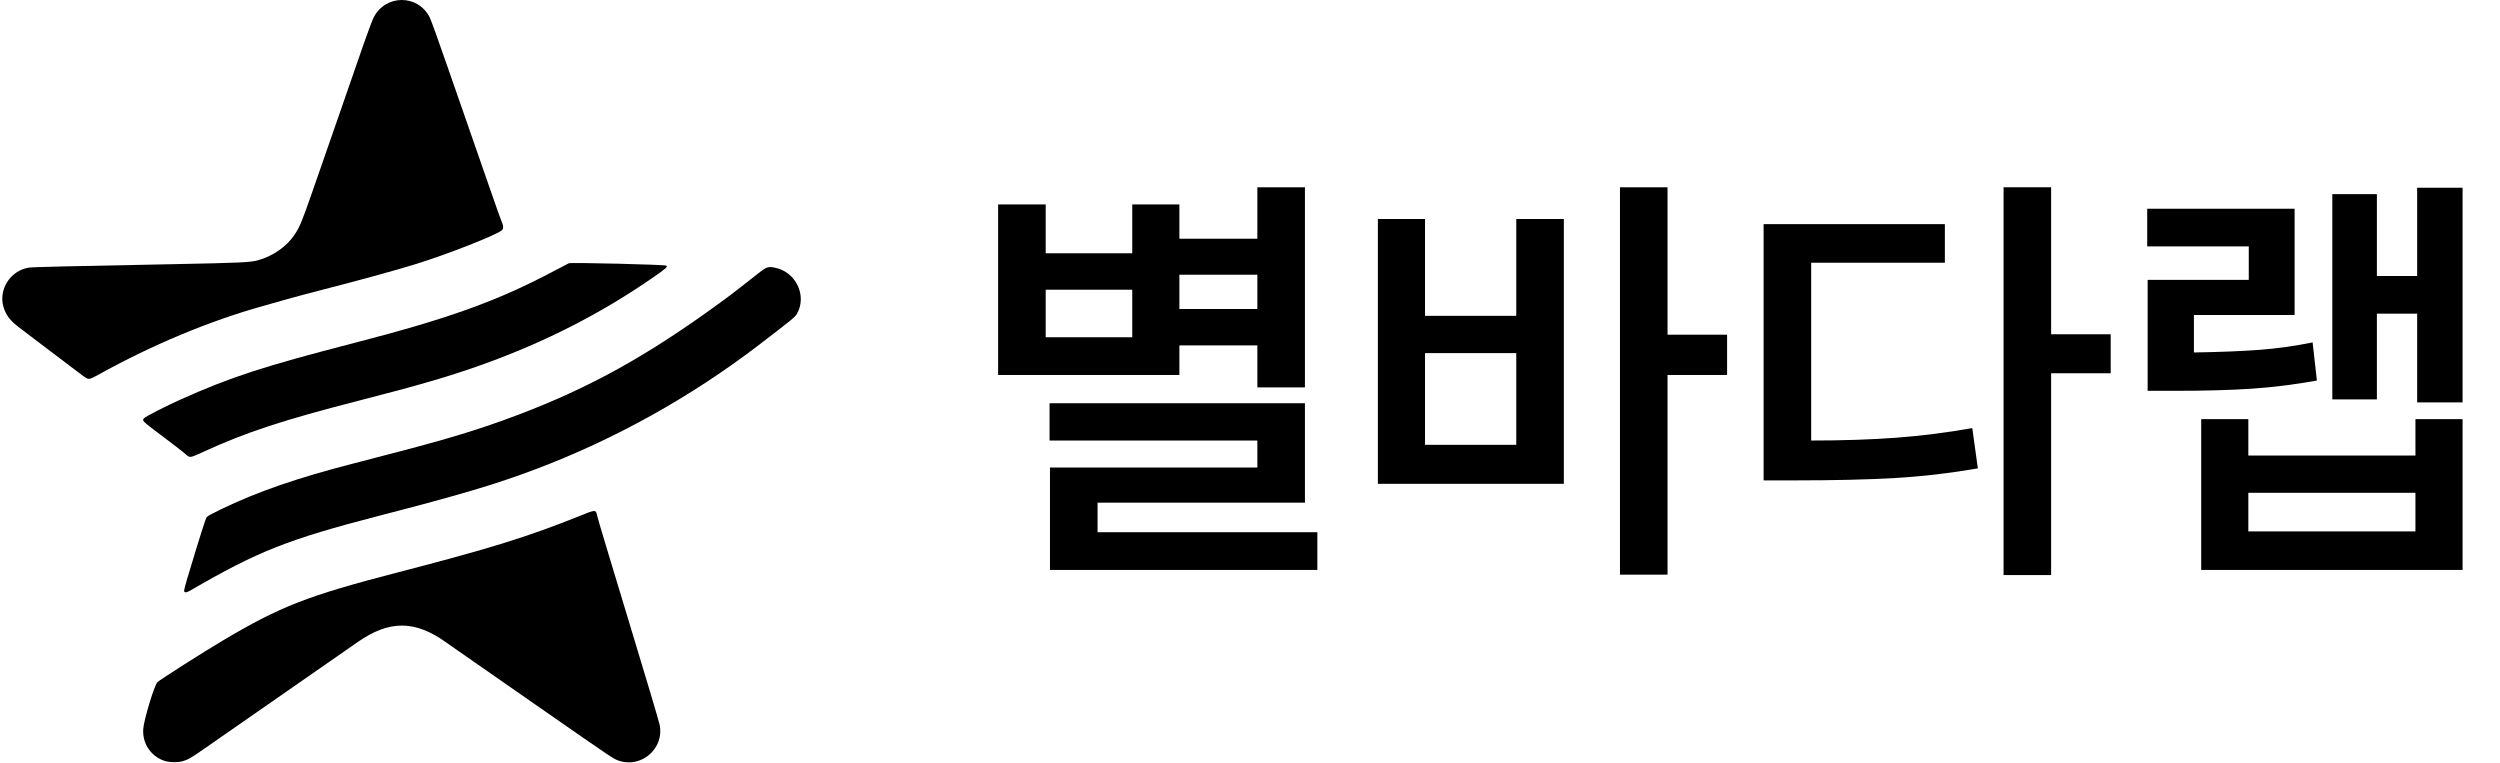
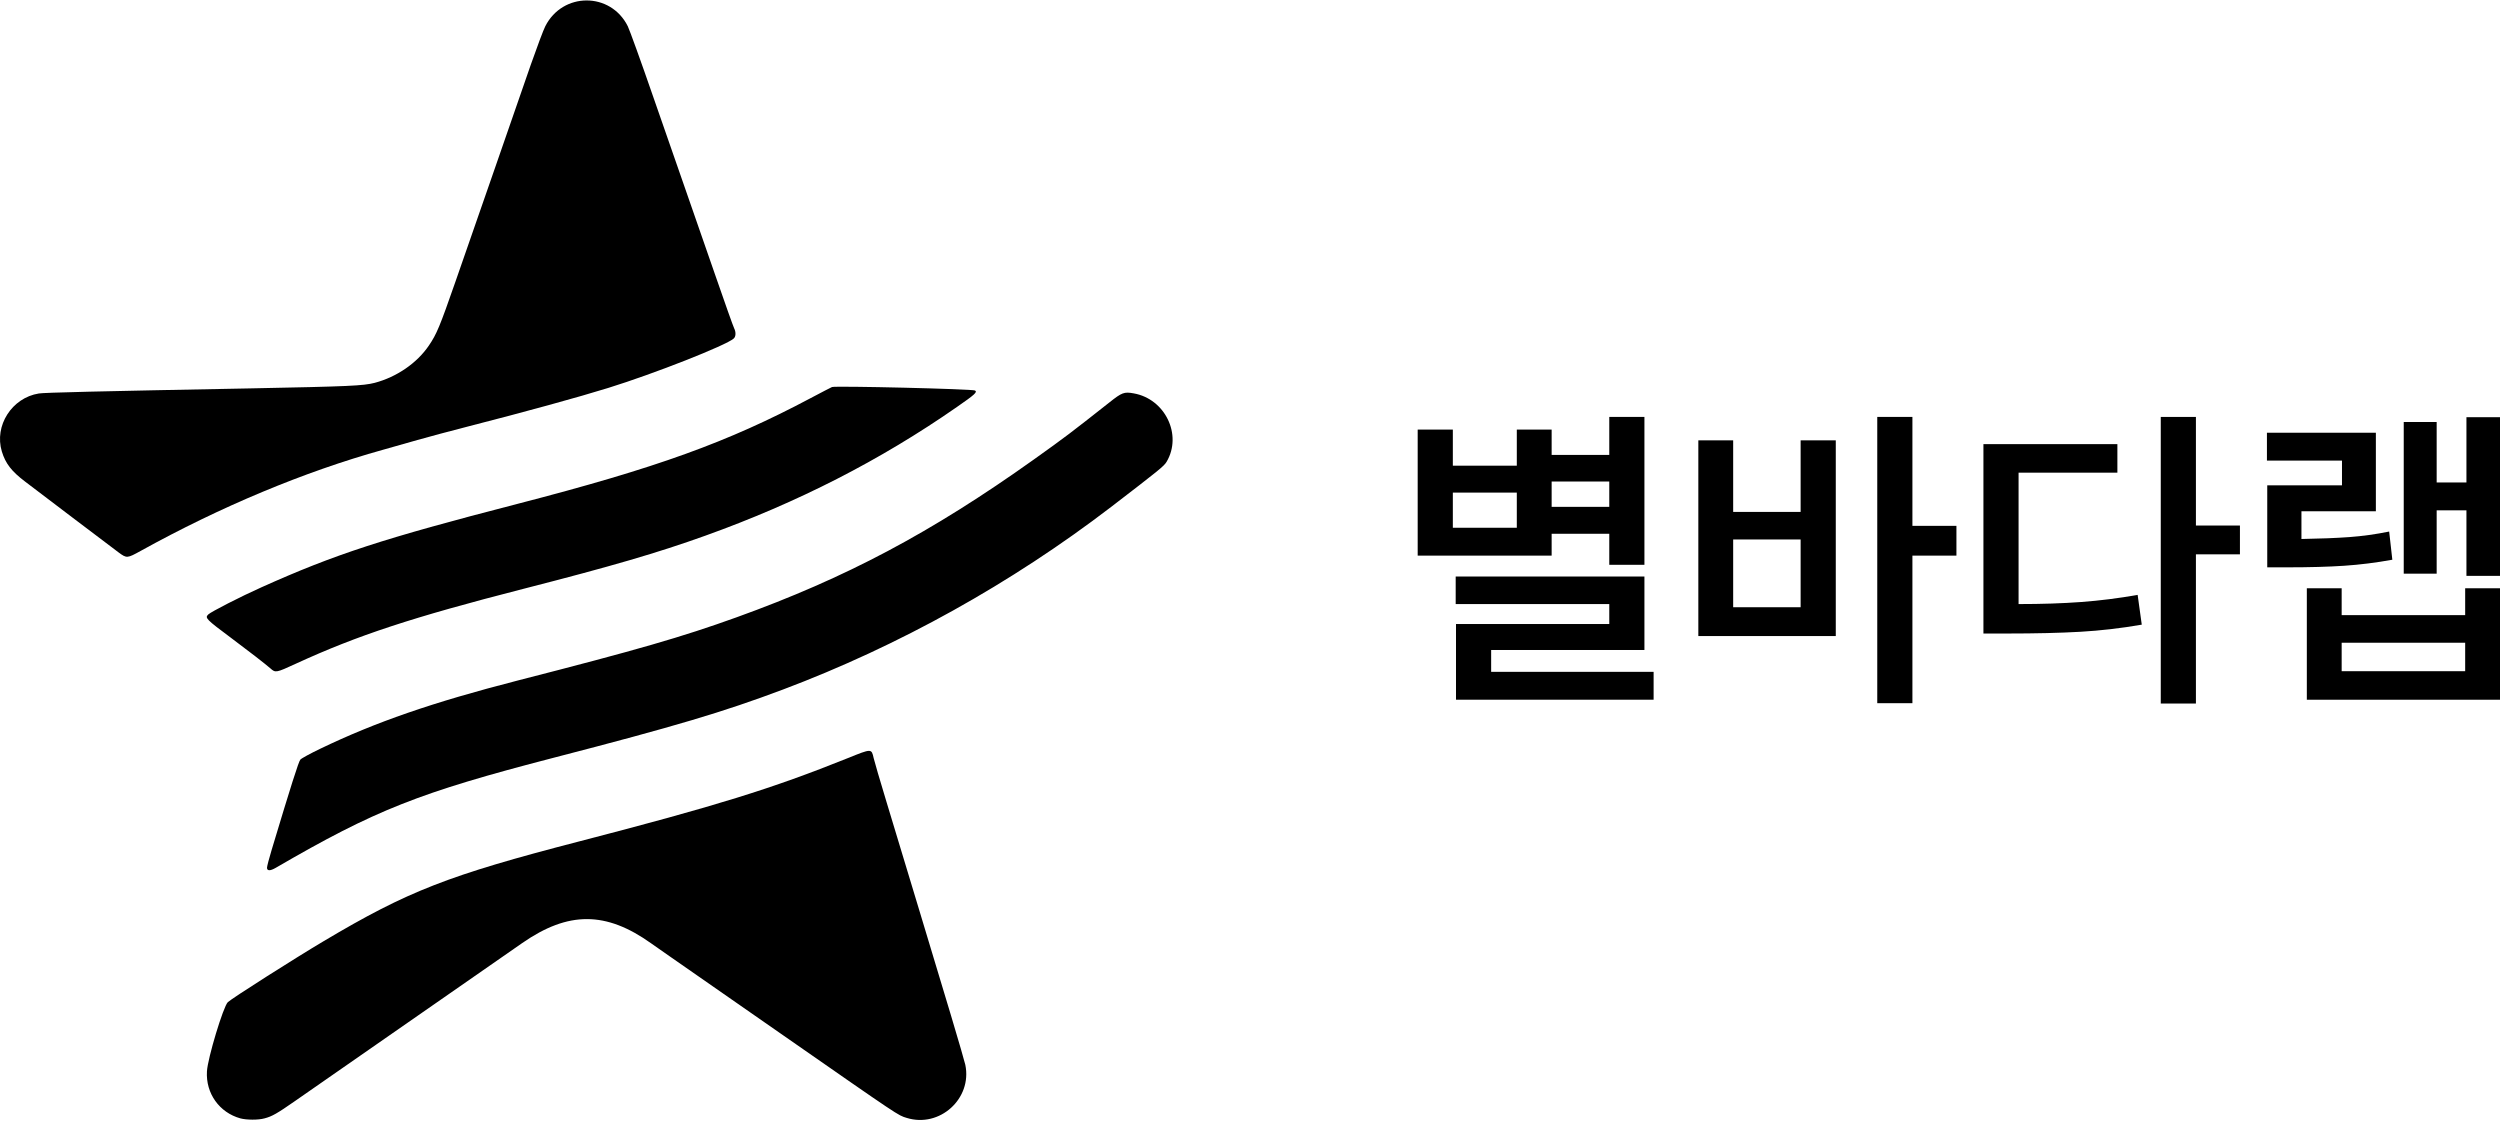
- <svg xmlns="http://www.w3.org/2000/svg" viewBox="0 0 727.98 222.40" width="728" height="222" role="img" aria-label="BYULBADA LAB">
-   <g transform="translate(-21.1376,-15.4103) scale(0.203235)">
+ <svg xmlns="http://www.w3.org/2000/svg" viewBox="0 0 925.66 414.51" width="926" height="415" role="img" aria-label="BYULBADA LAB">
+   <g transform="translate(-39.3962,-28.7216) scale(0.378787)">
    <path d="M339.0,1168.6C318.4,1162.9 305.0,1144.1 306.3,1122.6C307.0,1109.8 322.3,1059.2 326.7,1055.0C330.4,1051.4 392.5,1011.9 420.5,995.3C502.9,946.3 542.3,931.0 670.0,897.9C804.3,863.1 858.7,846.2 932.6,816.5C956.1,807.0 955.9,807.0 958.0,816.4C958.6,819.1 964.2,838.4 970.6,859.4C988.1,917.3 997.6,948.9 1003.0,966.5C1026.5,1043.8 1046.4,1110.5 1047.6,1116.2C1054.5,1149.3 1022.5,1178.2 990.2,1168.1C981.7,1165.5 984.5,1167.4 870.0,1087.7C813.1,1048.1 762.9,1013.2 758.5,1010.1C754.1,1007.1 746.0,1001.4 740.5,997.5C696.3,966.0 659.6,965.9 614.5,997.2C602.8,1005.3 414.9,1136.0 392.0,1151.9C374.9,1163.8 369.9,1166.7 362.5,1168.6C356.4,1170.3 345.0,1170.2 339.0,1168.6ZM220.1,615.5C216.7,613.0 196.1,597.4 174.2,580.8C152.4,564.2 131.8,548.6 128.5,546.1C115.3,536.1 109.4,528.5 105.8,516.7C98.2,491.5 115.6,464.2 142.0,460.0C147.9,459.1 197.8,457.9 350.0,455.0C445.8,453.1 458.9,452.5 470.3,449.6C491.8,443.9 511.6,430.3 523.2,413.2C530.9,401.9 533.9,394.6 549.1,351.0C556.8,328.7 574.2,278.8 587.7,240.0C601.1,201.2 617.0,155.5 622.9,138.5C628.9,121.4 635.2,104.6 637.0,101.1C654.0,67.4 701.0,67.4 717.7,101.1C719.4,104.6 730.4,134.9 742.0,168.5C753.6,202.1 768.1,243.7 774.2,261.0C780.2,278.3 793.0,315.2 802.7,343.0C812.3,370.8 820.8,394.7 821.6,396.2C823.5,399.9 823.4,404.4 821.2,406.3C813.9,412.9 743.7,440.6 698.5,454.6C670.3,463.4 616.4,478.2 562.5,492.0C544.9,496.5 522.2,502.6 512.0,505.5C501.8,508.4 486.8,512.7 478.5,515.0C401.6,536.4 319.5,570.7 241.5,613.9C228.3,621.2 227.9,621.2 220.1,615.5Z" fill="#000000" />
    <path d="M365.0,923.6C365.0,922.3 367.0,914.5 369.5,906.3C388.6,842.8 395.9,819.8 397.6,817.9C398.6,816.7 407.4,811.9 417.0,807.3C471.2,781.2 526.8,762.0 610.0,740.6C727.5,710.5 770.7,698.0 824.0,678.8C930.8,640.3 1014.0,596.2 1114.5,524.6C1145.5,502.5 1150.7,498.5 1188.5,468.7C1200.7,459.0 1202.9,458.2 1212.2,459.9C1242.9,465.3 1259.9,500.4 1244.4,526.7C1241.9,531.0 1237.4,534.6 1190.0,571.0C1092.7,645.5 982.4,706.9 869.1,749.5C811.1,771.3 764.1,785.3 645.5,816.0C513.5,850.2 470.9,867.1 373.5,923.7C368.1,926.8 365.0,926.8 365.0,923.6ZM368.3,728.7C363.5,724.5 346.1,711.0 330.5,699.4C305.3,680.6 304.1,679.4 307.6,676.0C310.3,673.4 339.3,658.5 359.5,649.5C431.4,617.2 478.3,601.9 609.5,568.0C746.3,532.6 815.2,507.7 896.3,464.6C906.9,459.0 916.3,454.1 917.3,453.7C920.8,452.4 1054.8,455.6 1057.1,457.1C1059.6,458.6 1056.9,461.1 1039.4,473.2C964.6,525.3 883.3,566.8 793.5,599.0C747.0,615.7 702.5,628.7 615.5,651.0C506.8,678.9 453.6,696.4 393.3,724.1C373.8,733.1 373.3,733.2 368.3,728.7Z" fill="#000000" />
  </g>
-   <path d="M380.014 113.014H366.139V100.764H343.389V109.389H290.514V59.639H304.389V73.889H329.639V59.639H343.389V69.639H366.139V54.639H380.014ZM380.014 146.639H319.514V155.264H383.639V166.264H305.639V136.389H366.139V128.514H305.514V117.639H380.014ZM329.639 98.389V84.514H304.389V98.389ZM366.139 90.139V80.139H343.389V90.139Z" fill="#000000" />
-   <path d="M485.794 97.639H503.169V109.389H485.794V167.639H471.919V54.639H485.794ZM415.044 92.139H441.669V63.889H455.544V141.139H401.294V63.889H415.044ZM441.669 129.764V103.014H415.044V129.764Z" fill="#000000" />
-   <path d="M597.699 97.514H615.074V108.889H597.699V167.764H583.824V54.639H597.699ZM566.699 76.639H527.699V128.514Q541.387 128.514 552.387 127.702Q563.387 126.889 574.699 124.889L576.324 136.639Q564.074 138.764 552.106 139.452Q540.137 140.139 523.199 140.139H513.824V65.389H566.699Z" fill="#000000" />
-   <path d="M717.729 117.389H704.479V91.514H692.729V116.514H679.729V56.639H692.729V80.514H704.479V54.764H717.729ZM655.229 132.889H703.979V122.264H717.729V166.264H641.479V122.264H655.229ZM703.979 155.014V143.764H655.229V155.014ZM668.729 91.889H639.354V102.827Q650.479 102.639 658.229 102.077Q665.979 101.514 673.979 99.889L675.229 111.014Q665.542 112.764 656.261 113.389Q646.979 114.014 633.604 114.014H625.854V81.639H655.354V71.889H625.729V60.889H668.729Z" fill="#000000" />
+   <path d="M608.872 208.957H595.857V197.467H574.516V205.557H524.917V158.89H537.933V172.257H561.618V158.89H574.516V168.27H595.857V154.199H608.872ZM608.872 240.499H552.12V248.59H612.272V258.908H539.105V230.884H595.857V223.497H538.988V213.296H608.872ZM561.618 195.239V182.223H537.933V195.239ZM595.857 187.5V178.119H574.516V187.5Z" fill="#000000" />
+   <path d="M708.098 194.535H724.396V205.557H708.098V260.198H695.082V154.199H708.098ZM641.731 189.376H666.707V162.876H679.722V235.34H628.833V162.876H641.731ZM666.707 224.67V199.577H641.731V224.67Z" fill="#000000" />
+   <path d="M813.069 194.418H829.367V205.088H813.069V260.315H800.054V154.199H813.069ZM783.99 174.836H747.406V223.497Q760.246 223.497 770.564 222.735Q780.883 221.973 791.494 220.097L793.018 231.119Q781.527 233.112 770.3 233.757Q759.073 234.402 743.185 234.402H734.391V164.283H783.99Z" fill="#000000" />
+   <path d="M925.662 213.061H913.233V188.79H902.211V212.241H890.016V156.076H902.211V178.471H913.233V154.317H925.662ZM867.034 227.601H912.764V217.634H925.662V258.908H854.136V217.634H867.034ZM912.764 248.355V237.802H867.034V248.355ZM879.698 189.141H852.143V199.401Q862.579 199.225 869.849 198.698Q877.118 198.17 884.623 196.646L885.795 207.081Q876.708 208.723 868.002 209.309Q859.296 209.896 846.749 209.896H839.48V179.526H867.152V170.381H839.362V160.062H879.698Z" fill="#000000" />
</svg>
